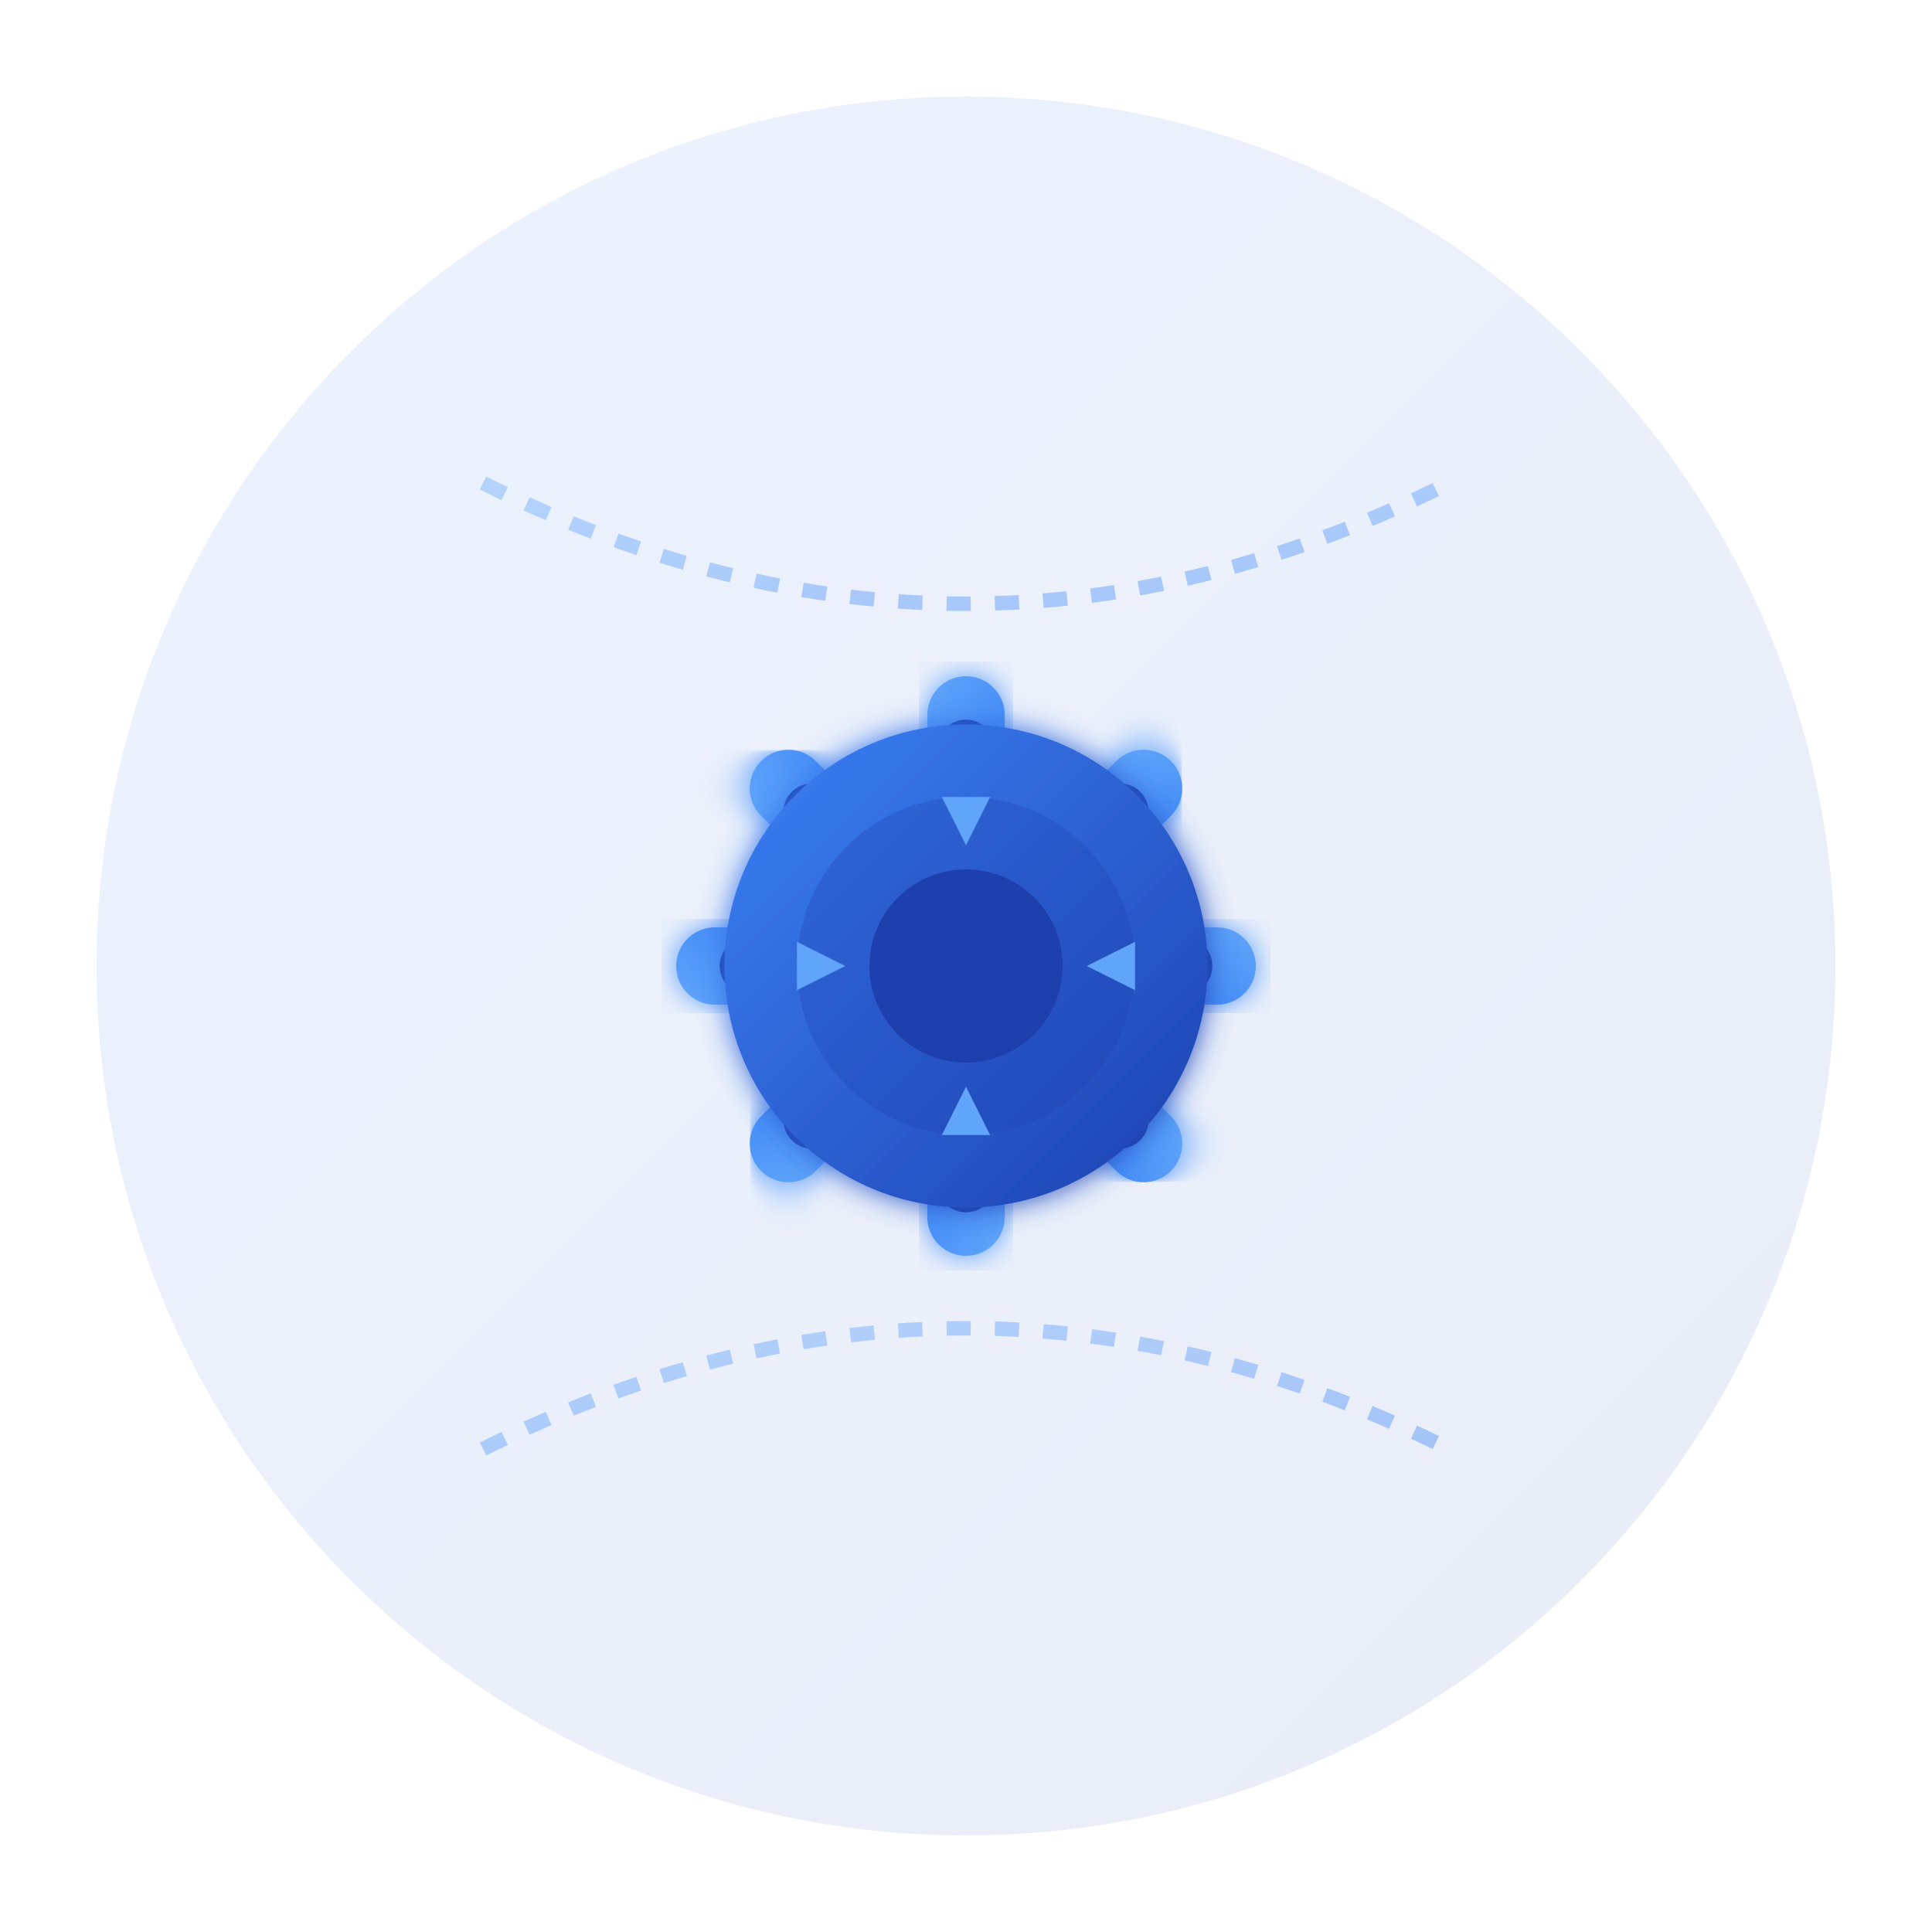
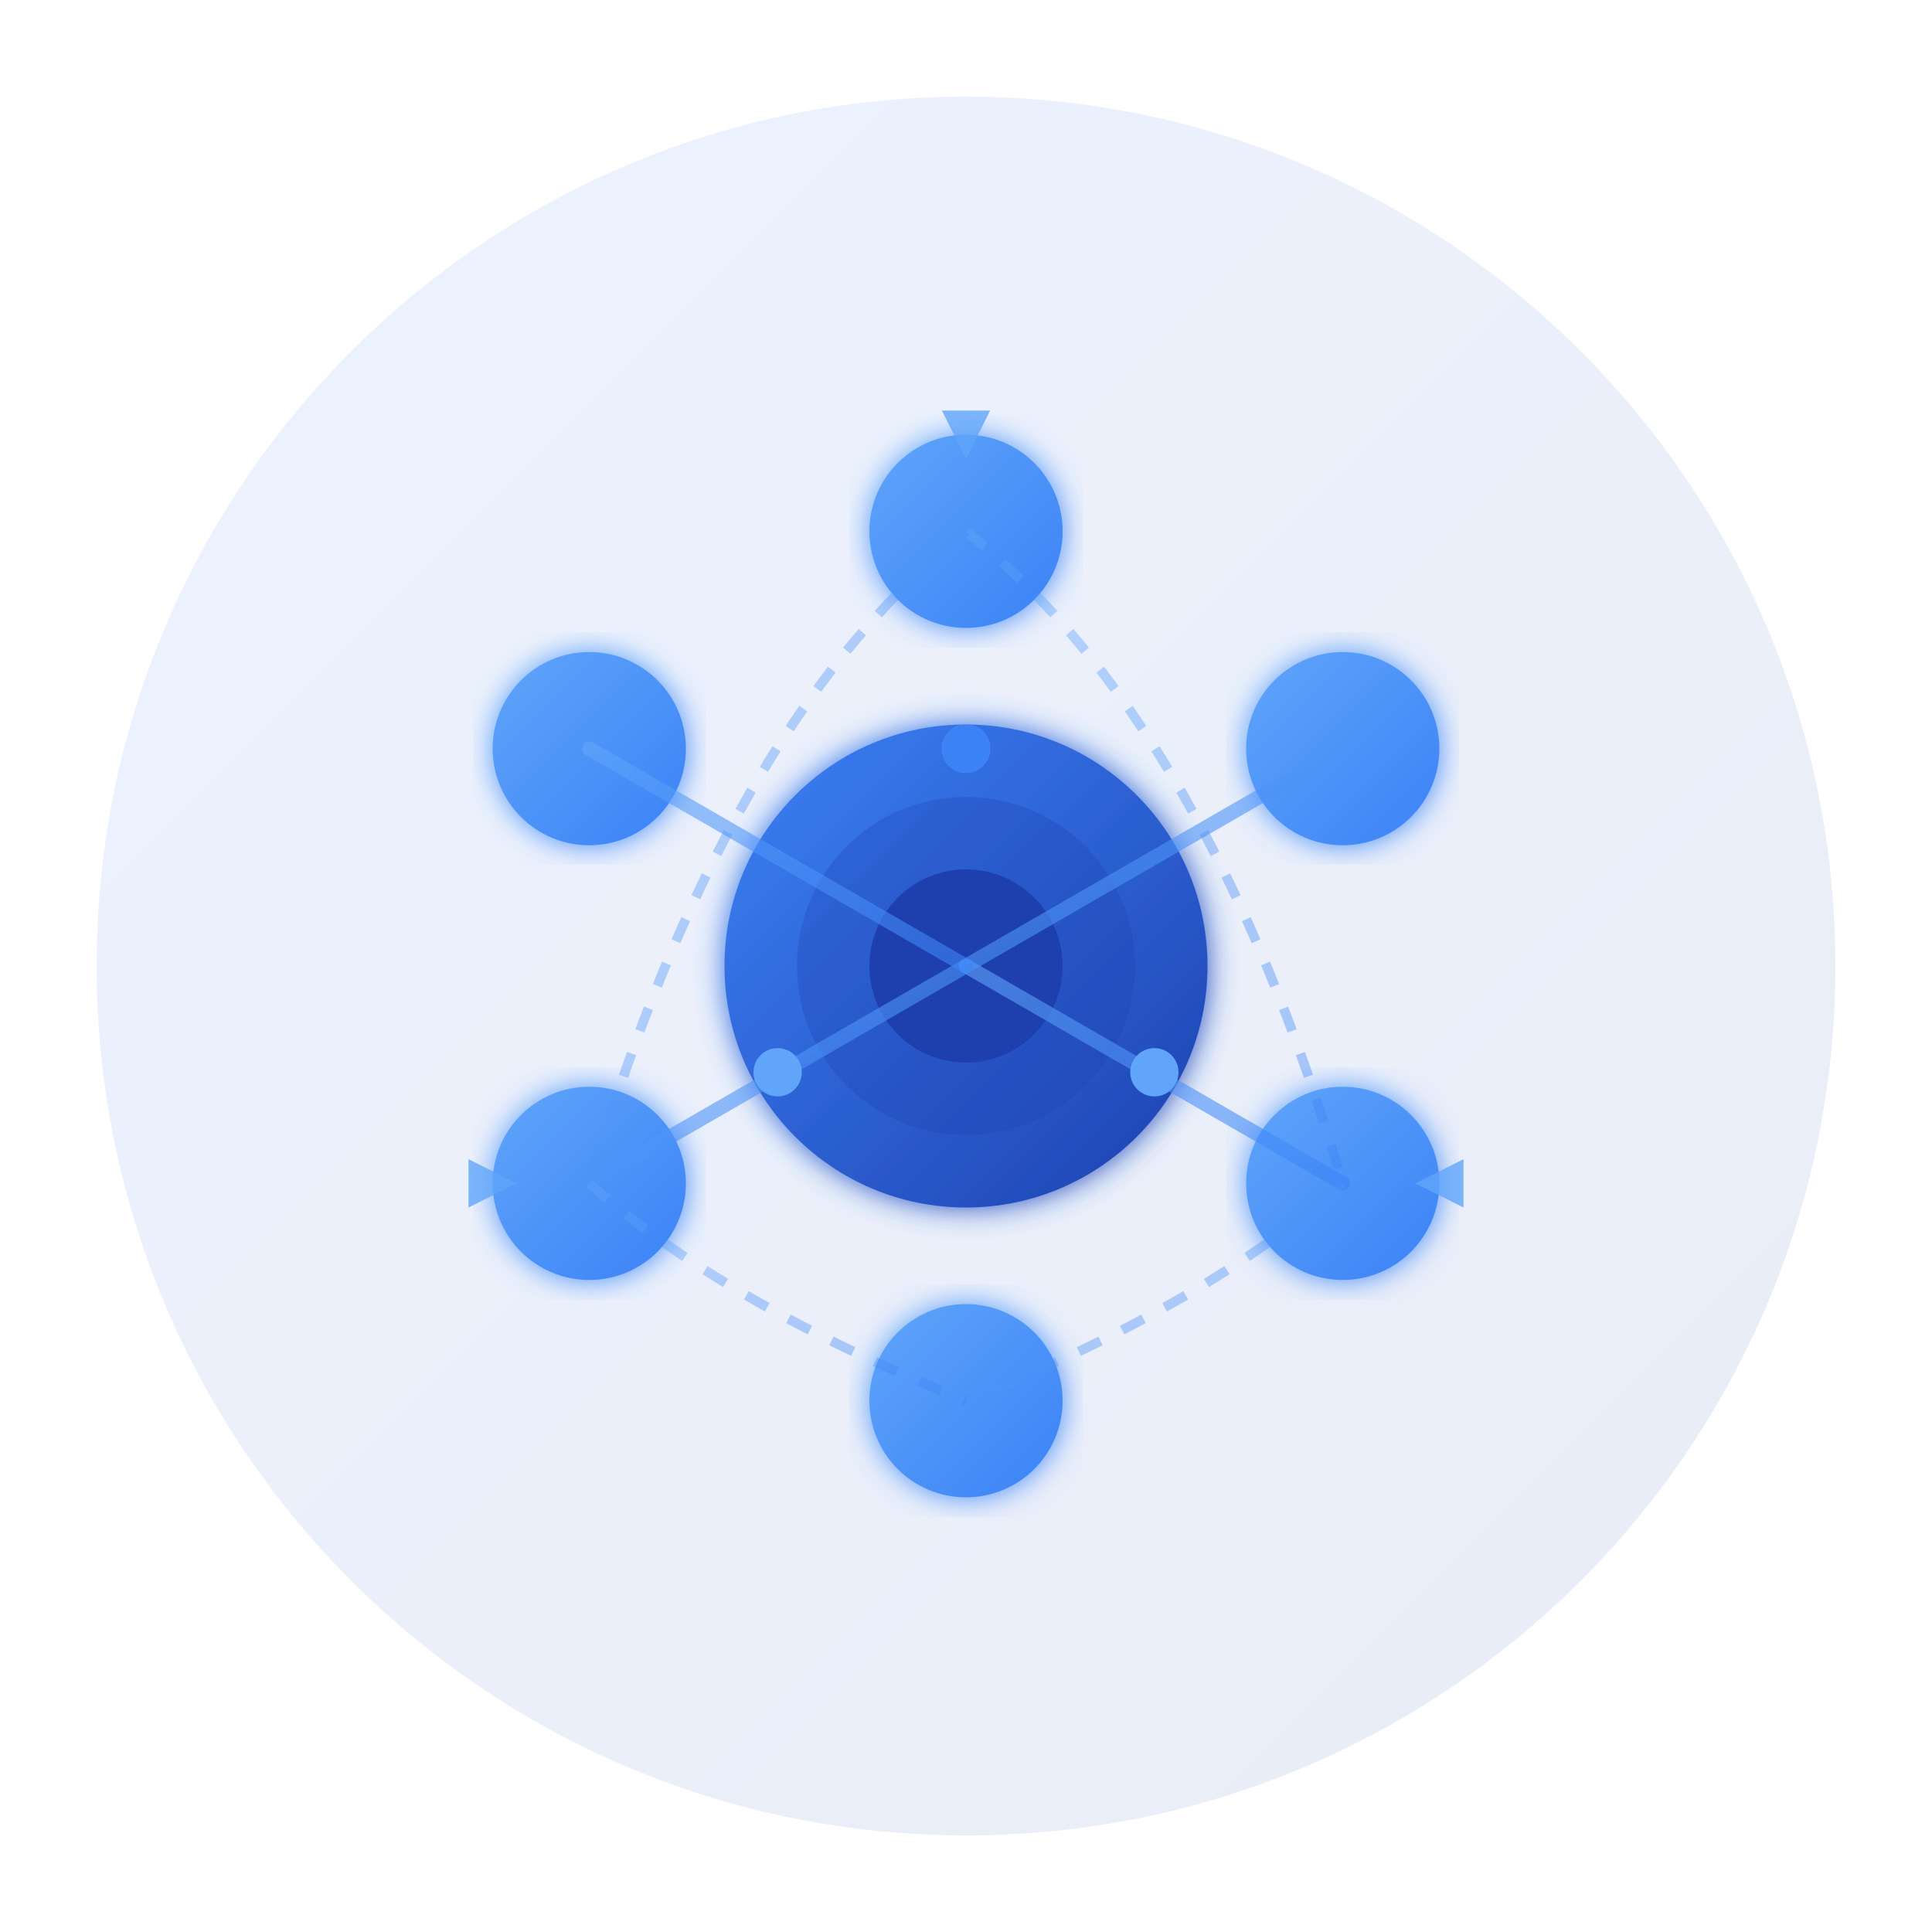
<svg xmlns="http://www.w3.org/2000/svg" width="400" height="400" viewBox="0 0 400 400" fill="none">
  <defs>
    <linearGradient id="grad1" x1="0%" y1="0%" x2="100%" y2="100%">
      <stop offset="0%" style="stop-color:#3B82F6;stop-opacity:1" />
      <stop offset="100%" style="stop-color:#1E40AF;stop-opacity:1" />
    </linearGradient>
    <linearGradient id="grad2" x1="0%" y1="0%" x2="100%" y2="100%">
      <stop offset="0%" style="stop-color:#60A5FA;stop-opacity:1" />
      <stop offset="100%" style="stop-color:#3B82F6;stop-opacity:1" />
    </linearGradient>
    <filter id="glow">
      <feGaussianBlur stdDeviation="3" result="coloredBlur" />
      <feMerge>
        <feMergeNode in="coloredBlur" />
        <feMergeNode in="SourceGraphic" />
      </feMerge>
    </filter>
  </defs>
  <circle cx="200" cy="200" r="180" fill="url(#grad1)" opacity="0.1" />
  <g transform="translate(200, 200)">
-     <g transform="rotate(0)">
-       <rect x="-8" y="-60" width="16" height="30" rx="8" fill="url(#grad2)" filter="url(#glow)" />
-       <circle cx="0" cy="-45" r="6" fill="#1E40AF" />
-     </g>
-     <g transform="rotate(45)">
-       <rect x="-8" y="-60" width="16" height="30" rx="8" fill="url(#grad2)" filter="url(#glow)" />
-       <circle cx="0" cy="-45" r="6" fill="#1E40AF" />
-     </g>
-     <g transform="rotate(90)">
-       <rect x="-8" y="-60" width="16" height="30" rx="8" fill="url(#grad2)" filter="url(#glow)" />
-       <circle cx="0" cy="-45" r="6" fill="#1E40AF" />
-     </g>
-     <g transform="rotate(135)">
-       <rect x="-8" y="-60" width="16" height="30" rx="8" fill="url(#grad2)" filter="url(#glow)" />
-       <circle cx="0" cy="-45" r="6" fill="#1E40AF" />
-     </g>
-     <g transform="rotate(180)">
-       <rect x="-8" y="-60" width="16" height="30" rx="8" fill="url(#grad2)" filter="url(#glow)" />
-       <circle cx="0" cy="-45" r="6" fill="#1E40AF" />
-     </g>
-     <g transform="rotate(225)">
-       <rect x="-8" y="-60" width="16" height="30" rx="8" fill="url(#grad2)" filter="url(#glow)" />
-       <circle cx="0" cy="-45" r="6" fill="#1E40AF" />
-     </g>
-     <g transform="rotate(270)">
-       <rect x="-8" y="-60" width="16" height="30" rx="8" fill="url(#grad2)" filter="url(#glow)" />
-       <circle cx="0" cy="-45" r="6" fill="#1E40AF" />
-     </g>
-     <g transform="rotate(315)">
-       <rect x="-8" y="-60" width="16" height="30" rx="8" fill="url(#grad2)" filter="url(#glow)" />
-       <circle cx="0" cy="-45" r="6" fill="#1E40AF" />
-     </g>
    <circle cx="0" cy="0" r="50" fill="url(#grad1)" filter="url(#glow)" />
    <circle cx="0" cy="0" r="35" fill="#1E40AF" opacity="0.3" />
    <circle cx="0" cy="0" r="20" fill="#1E40AF" />
-     <path d="M 0 -25 L -5 -35 L 5 -35 Z" fill="#60A5FA" />
-     <path d="M 25 0 L 35 -5 L 35 5 Z" fill="#60A5FA" />
-     <path d="M 0 25 L -5 35 L 5 35 Z" fill="#60A5FA" />
-     <path d="M -25 0 L -35 -5 L -35 5 Z" fill="#60A5FA" />
+     <circle cx="0" cy="-90" r="20" fill="url(#grad2)" filter="url(#glow)" />
+     <circle cx="78" cy="45" r="20" fill="url(#grad2)" filter="url(#glow)" />
+     <circle cx="-78" cy="45" r="20" fill="url(#grad2)" filter="url(#glow)" />
+     <circle cx="0" cy="90" r="20" fill="url(#grad2)" filter="url(#glow)" />
+     <circle cx="78" cy="-45" r="20" fill="url(#grad2)" filter="url(#glow)" />
+     <circle cx="-78" cy="-45" r="20" fill="url(#grad2)" filter="url(#glow)" />
+     <line x1="0" y1="0" x2="0" y2="-90" stroke="url(#grad2)" stroke-width="3" opacity="0.6" stroke-linecap="round" />
+     <line x1="0" y1="0" x2="78" y2="45" stroke="url(#grad2)" stroke-width="3" opacity="0.6" stroke-linecap="round" />
+     <line x1="0" y1="0" x2="-78" y2="45" stroke="url(#grad2)" stroke-width="3" opacity="0.6" stroke-linecap="round" />
+     <line x1="0" y1="0" x2="0" y2="90" stroke="url(#grad2)" stroke-width="3" opacity="0.6" stroke-linecap="round" />
+     <line x1="0" y1="0" x2="78" y2="-45" stroke="url(#grad2)" stroke-width="3" opacity="0.6" stroke-linecap="round" />
+     <line x1="0" y1="0" x2="-78" y2="-45" stroke="url(#grad2)" stroke-width="3" opacity="0.6" stroke-linecap="round" />
+     <circle cx="0" cy="-45" r="5" fill="#60A5FA">
+       <animateMotion dur="2s" repeatCount="indefinite">
+         <mpath href="#strategy1" />
+       </animateMotion>
+       <animate attributeName="opacity" values="1;0.3;1" dur="2s" repeatCount="indefinite" />
+     </circle>
+     <path id="strategy1" d="M 0 0 L 0 -90" fill="none" />
+     <circle cx="39" cy="22" r="5" fill="#60A5FA">
+       <animateMotion dur="2s" repeatCount="indefinite" begin="0.3s">
+         <mpath href="#strategy2" />
+       </animateMotion>
+       <animate attributeName="opacity" values="1;0.3;1" dur="2s" repeatCount="indefinite" begin="0.3s" />
+     </circle>
+     <path id="strategy2" d="M 0 0 L 78 45" fill="none" />
+     <circle cx="-39" cy="22" r="5" fill="#60A5FA">
+       <animateMotion dur="2s" repeatCount="indefinite" begin="0.6s">
+         <mpath href="#strategy3" />
+       </animateMotion>
+       <animate attributeName="opacity" values="1;0.3;1" dur="2s" repeatCount="indefinite" begin="0.6s" />
+     </circle>
+     <path id="strategy3" d="M 0 0 L -78 45" fill="none" />
+     <circle cx="0" cy="-45" r="5" fill="#3B82F6">
+       <animateMotion dur="2s" repeatCount="indefinite" begin="1s">
+         <mpath href="#strategy1" pathDirection="reverse" />
+       </animateMotion>
+       <animate attributeName="opacity" values="0.3;1;0.3" dur="2s" repeatCount="indefinite" begin="1s" />
+     </circle>
+     <g transform="translate(0, -90)">
+       <path d="M 0 -15 L -5 -25 L 5 -25 Z" fill="#60A5FA" opacity="0.8">
+         <animateTransform attributeName="transform" type="translate" values="0,0; 0,-5; 0,0" dur="2s" repeatCount="indefinite" />
+       </path>
+     </g>
+     <g transform="translate(78, 45)">
+       <path d="M 15 0 L 25 -5 L 25 5 Z" fill="#60A5FA" opacity="0.8">
+         <animateTransform attributeName="transform" type="translate" values="0,0; 5,0; 0,0" dur="2s" begin="0.3s" repeatCount="indefinite" />
+       </path>
+     </g>
+     <g transform="translate(-78, 45)">
+       <path d="M -15 0 L -25 -5 L -25 5 Z" fill="#60A5FA" opacity="0.8">
+         <animateTransform attributeName="transform" type="translate" values="0,0; -5,0; 0,0" dur="2s" begin="0.6s" repeatCount="indefinite" />
+       </path>
+     </g>
  </g>
-   <path d="M 100 100 Q 200 150 300 100" stroke="url(#grad2)" stroke-width="3" fill="none" opacity="0.4" stroke-dasharray="5,5" />
-   <path d="M 100 300 Q 200 250 300 300" stroke="url(#grad2)" stroke-width="3" fill="none" opacity="0.4" stroke-dasharray="5,5" />
+   <g transform="translate(200, 200)" opacity="0.4">
+     <path d="M 0 -90 Q 50 -50 78 45" stroke="url(#grad2)" stroke-width="2" fill="none" stroke-dasharray="5,5" />
+     <path d="M 0 -90 Q -50 -50 -78 45" stroke="url(#grad2)" stroke-width="2" fill="none" stroke-dasharray="5,5" />
+     <path d="M 78 45 Q 50 70 0 90" stroke="url(#grad2)" stroke-width="2" fill="none" stroke-dasharray="5,5" />
+     <path d="M -78 45 Q -50 70 0 90" stroke="url(#grad2)" stroke-width="2" fill="none" stroke-dasharray="5,5" />
+   </g>
</svg>
